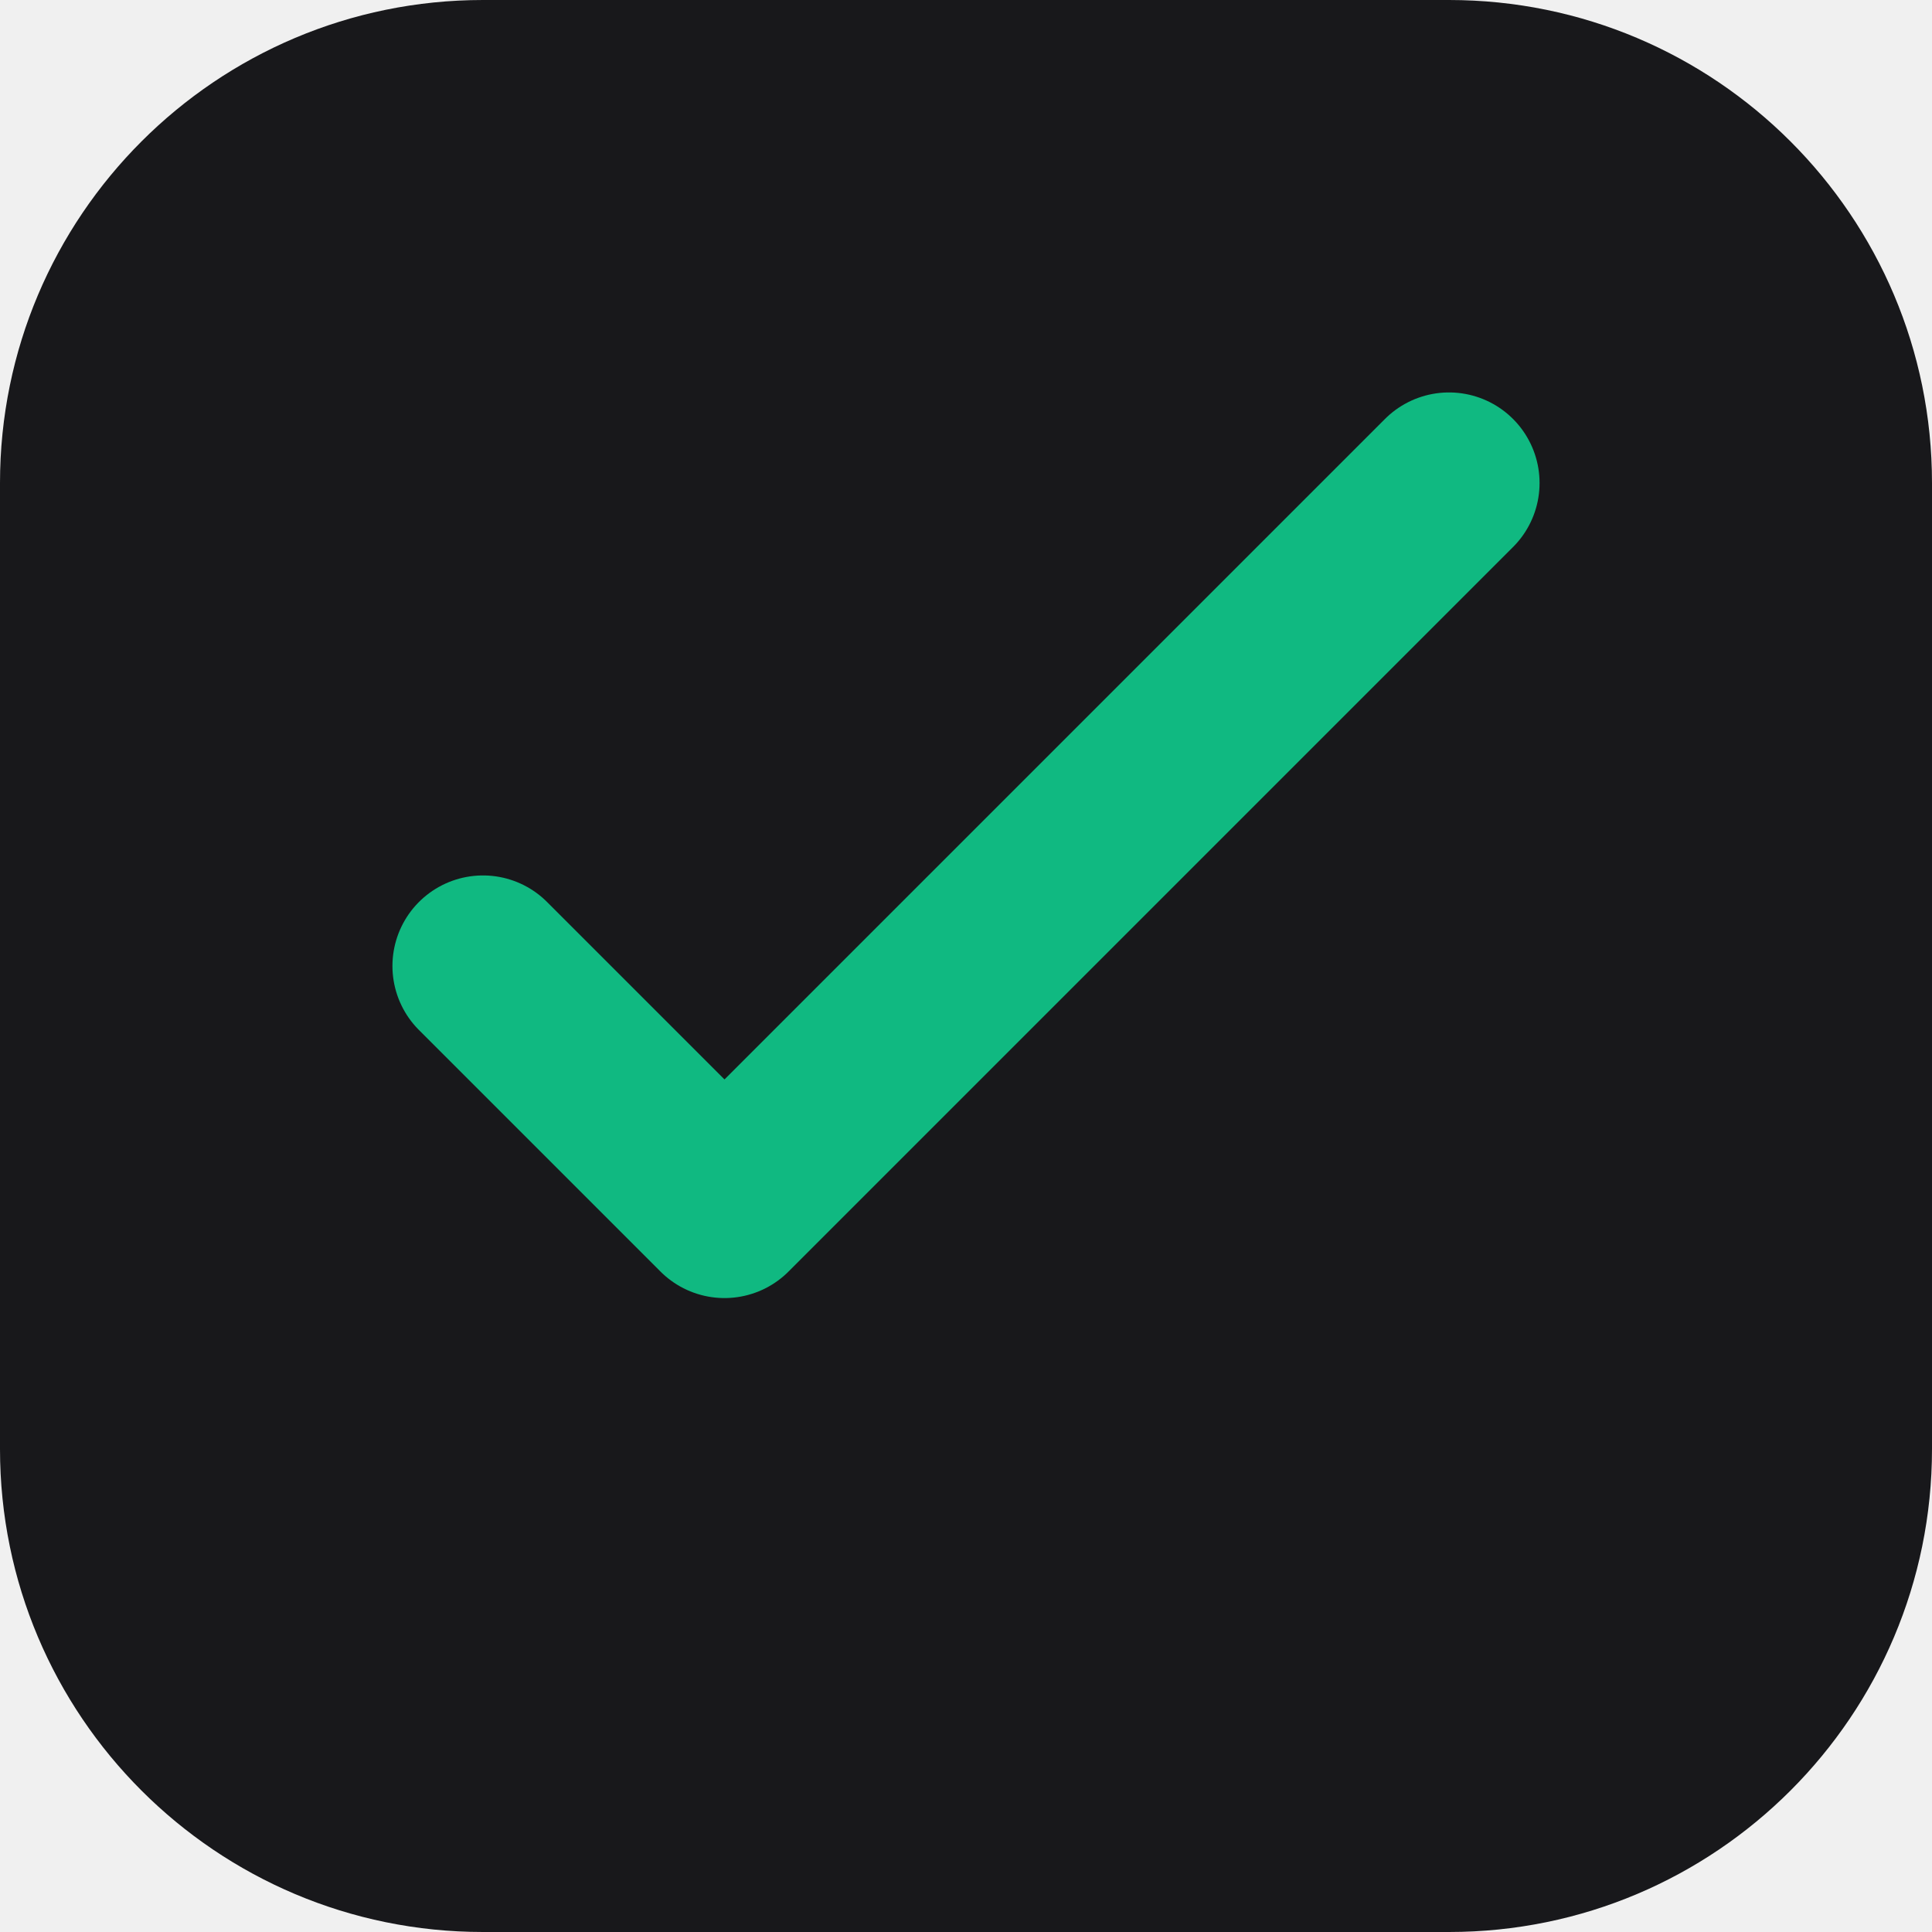
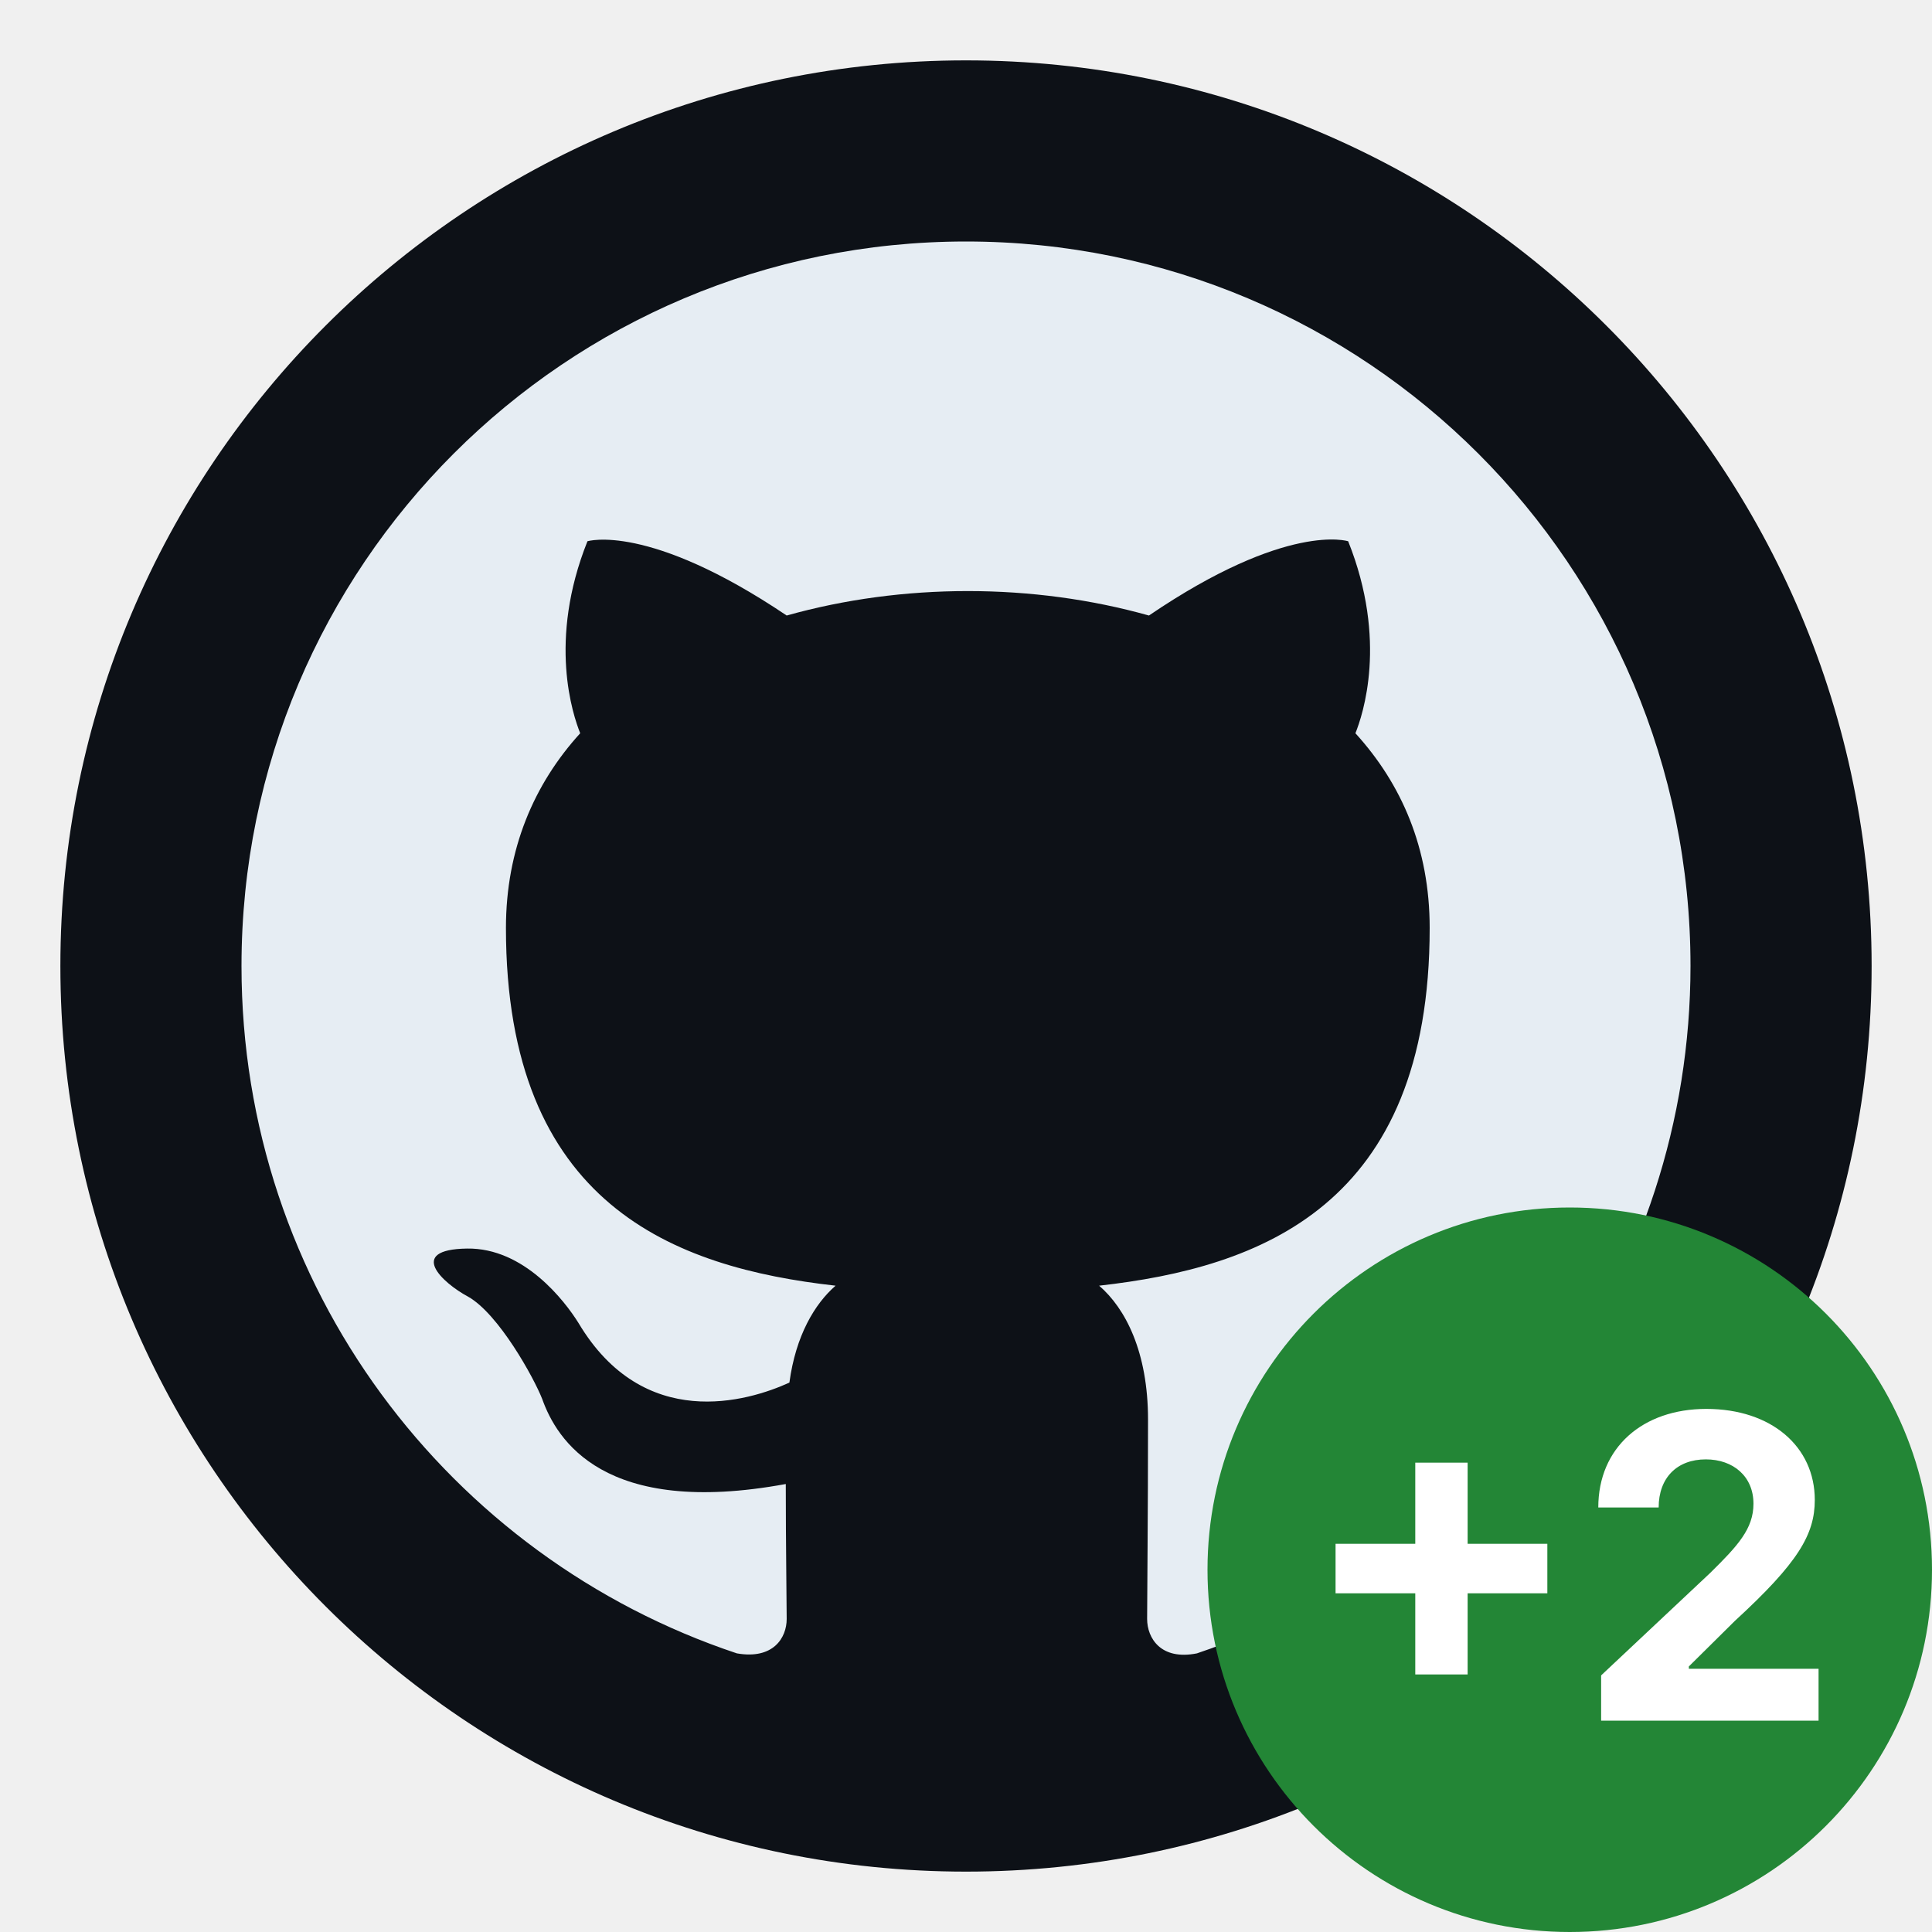
- <svg xmlns="http://www.w3.org/2000/svg" viewBox="0 0 32 32" fill="none">
-   <rect width="32" height="32" rx="8" fill="#18181b" />
-   <path d="M8 16l4 4 12-12" stroke="#10b981" stroke-width="3" stroke-linecap="round" stroke-linejoin="round" />
+ <svg xmlns="http://www.w3.org/2000/svg" viewBox="0 0 64 64">
+   <circle cx="32" cy="32" r="30" fill="#0d1117" />
+   <g transform="translate(8, 8) scale(3)">
+     <path fill="#e6edf3" d="M8 0C3.58 0 0 3.58 0 8c0 3.54 2.29 6.53 5.47 7.59.4.07.55-.17.55-.38 0-.19-.01-.82-.01-1.49-2.01.37-2.53-.49-2.69-.94-.09-.23-.48-.94-.82-1.13-.28-.15-.68-.52-.01-.53.63-.01 1.08.58 1.23.82.72 1.21 1.87.87 2.33.66.07-.52.28-.87.51-1.07-1.78-.2-3.64-.89-3.64-3.95 0-.87.31-1.59.82-2.15-.08-.2-.36-1.02.08-2.12 0 0 .67-.21 2.2.82.64-.18 1.32-.27 2-.27.68 0 1.36.09 2 .27 1.53-1.04 2.2-.82 2.2-.82.44 1.1.16 1.92.08 2.12.51.56.82 1.27.82 2.15 0 3.07-1.87 3.75-3.65 3.95.29.25.54.73.54 1.48 0 1.07-.01 1.93-.01 2.2 0 .21.15.46.55.38A8.013 8.013 0 0016 8c0-4.42-3.58-8-8-8z" />
+   </g>
+   <circle cx="52" cy="52" r="12" fill="#238636" />
+   <text x="52" y="57" text-anchor="middle" font-family="-apple-system, BlinkMacSystemFont, sans-serif" font-size="14" font-weight="bold" fill="white">+2</text>
</svg>
